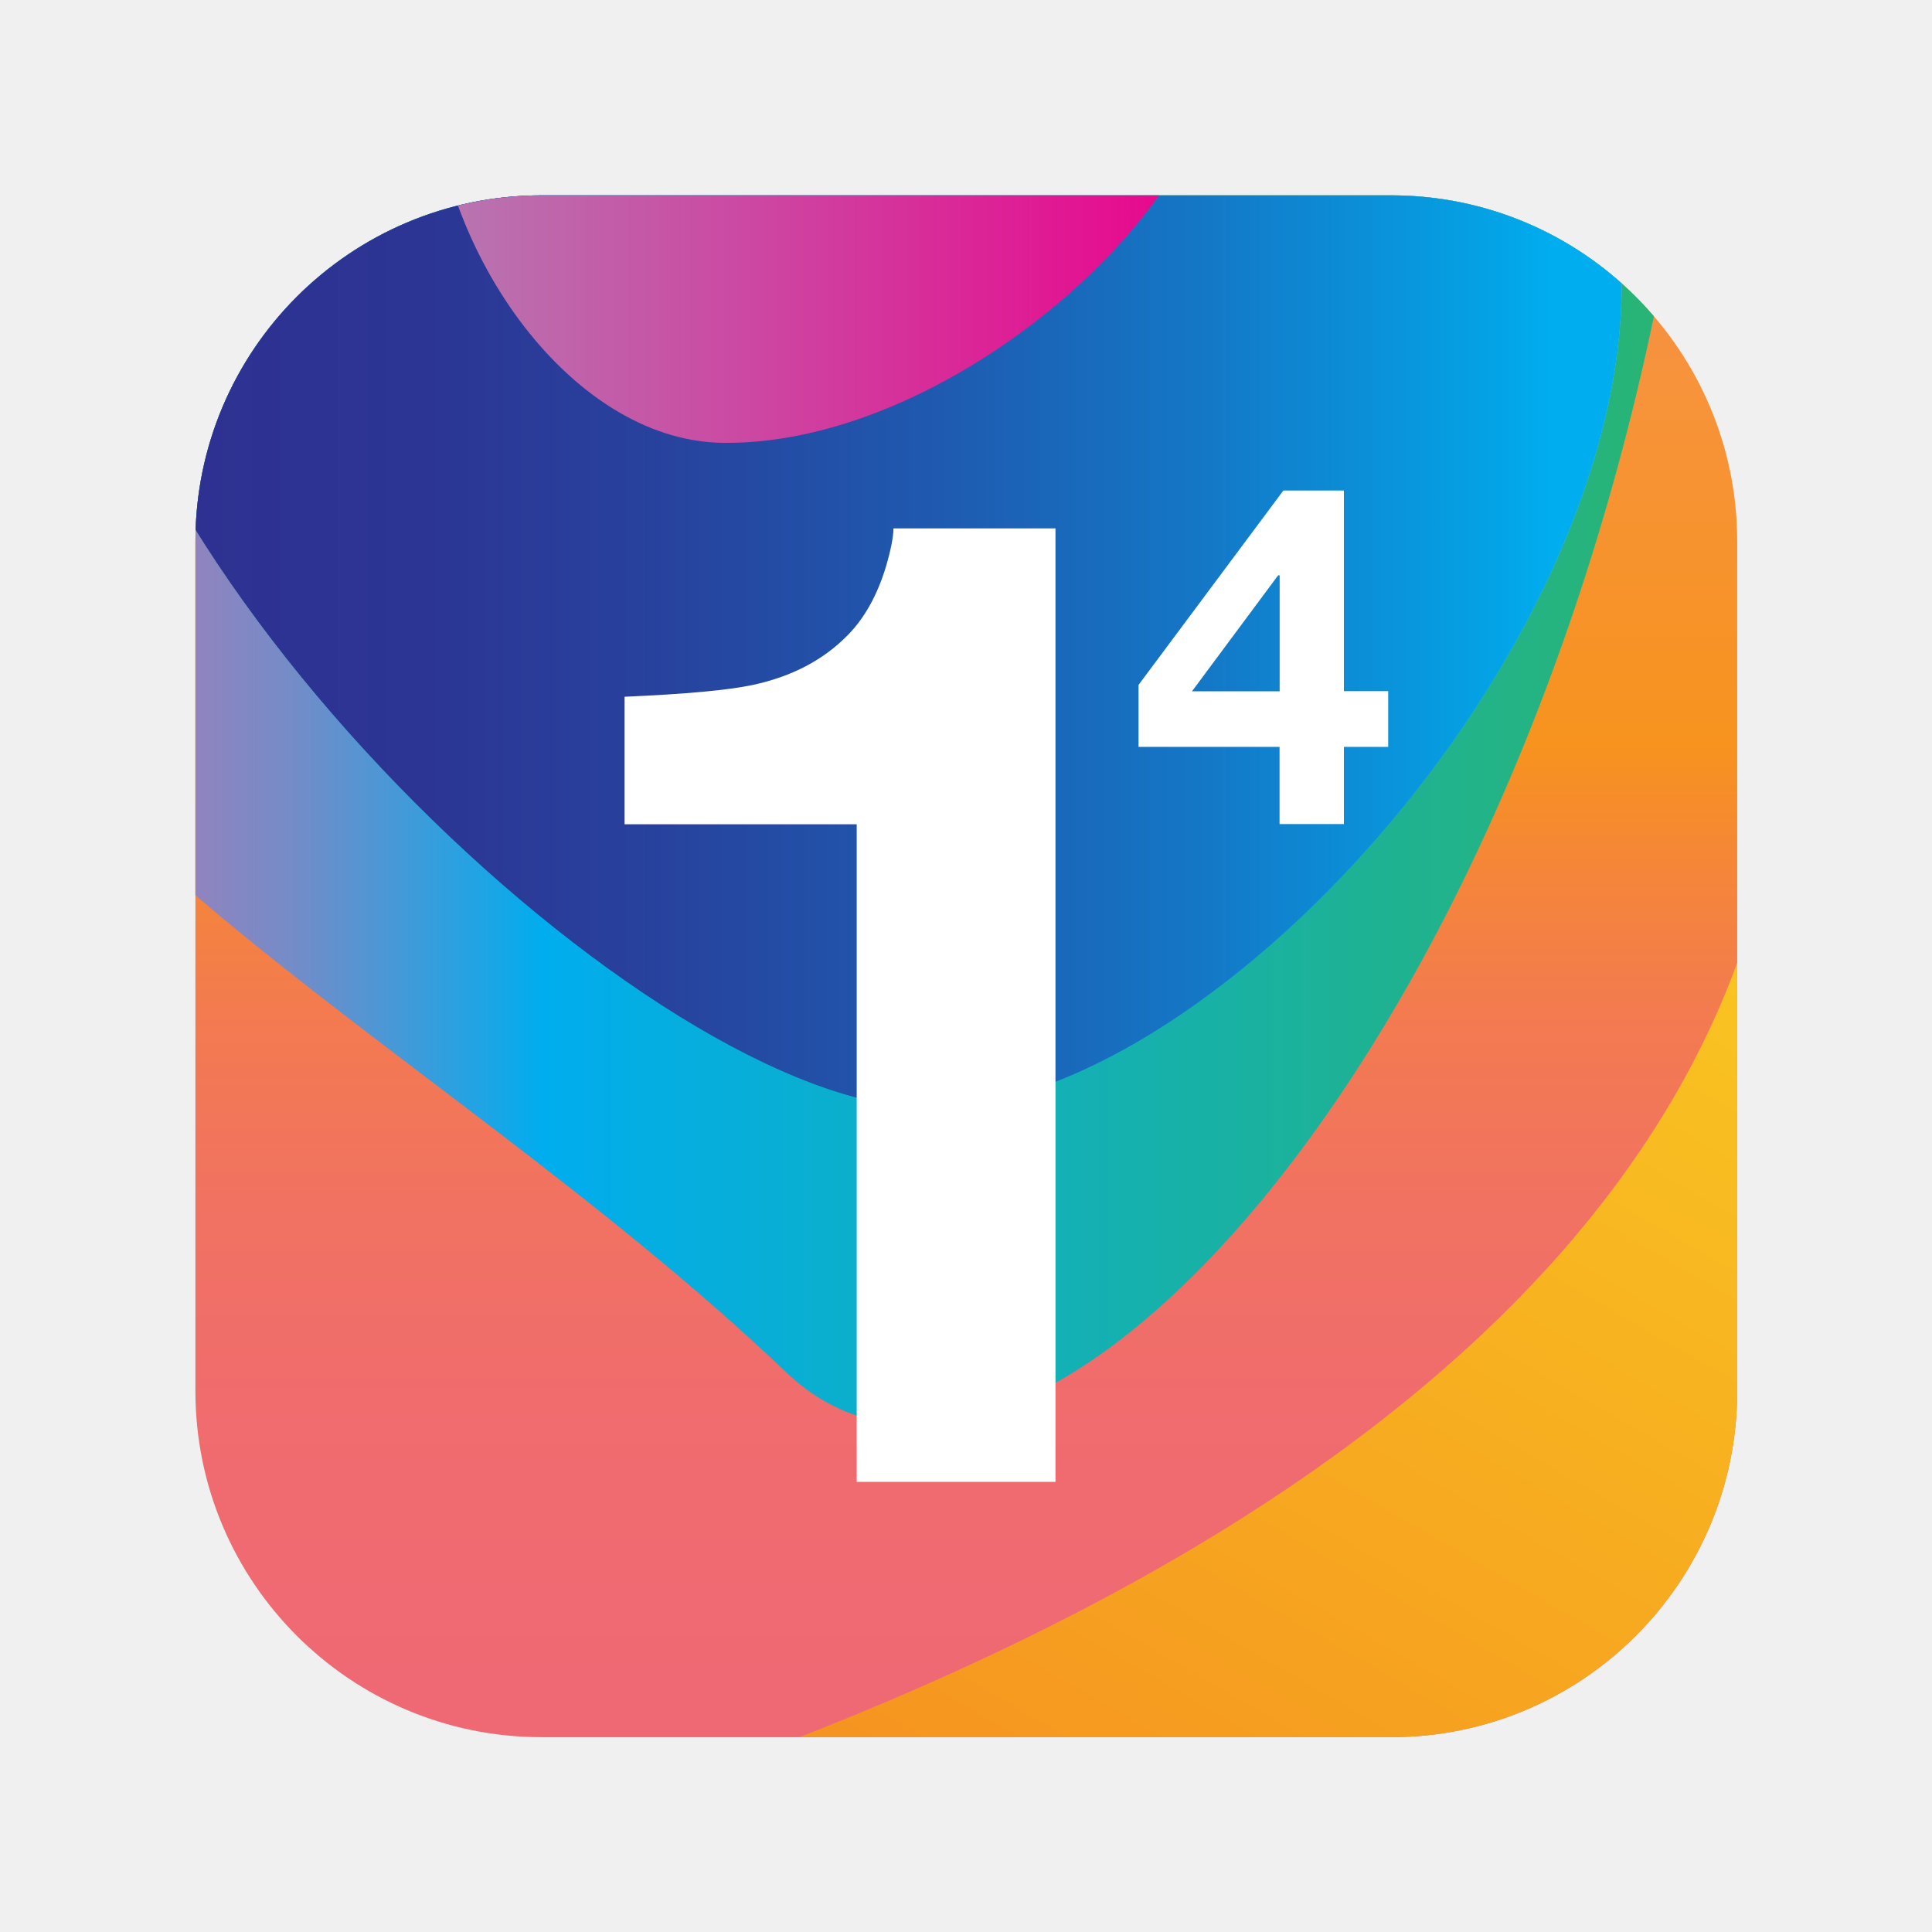
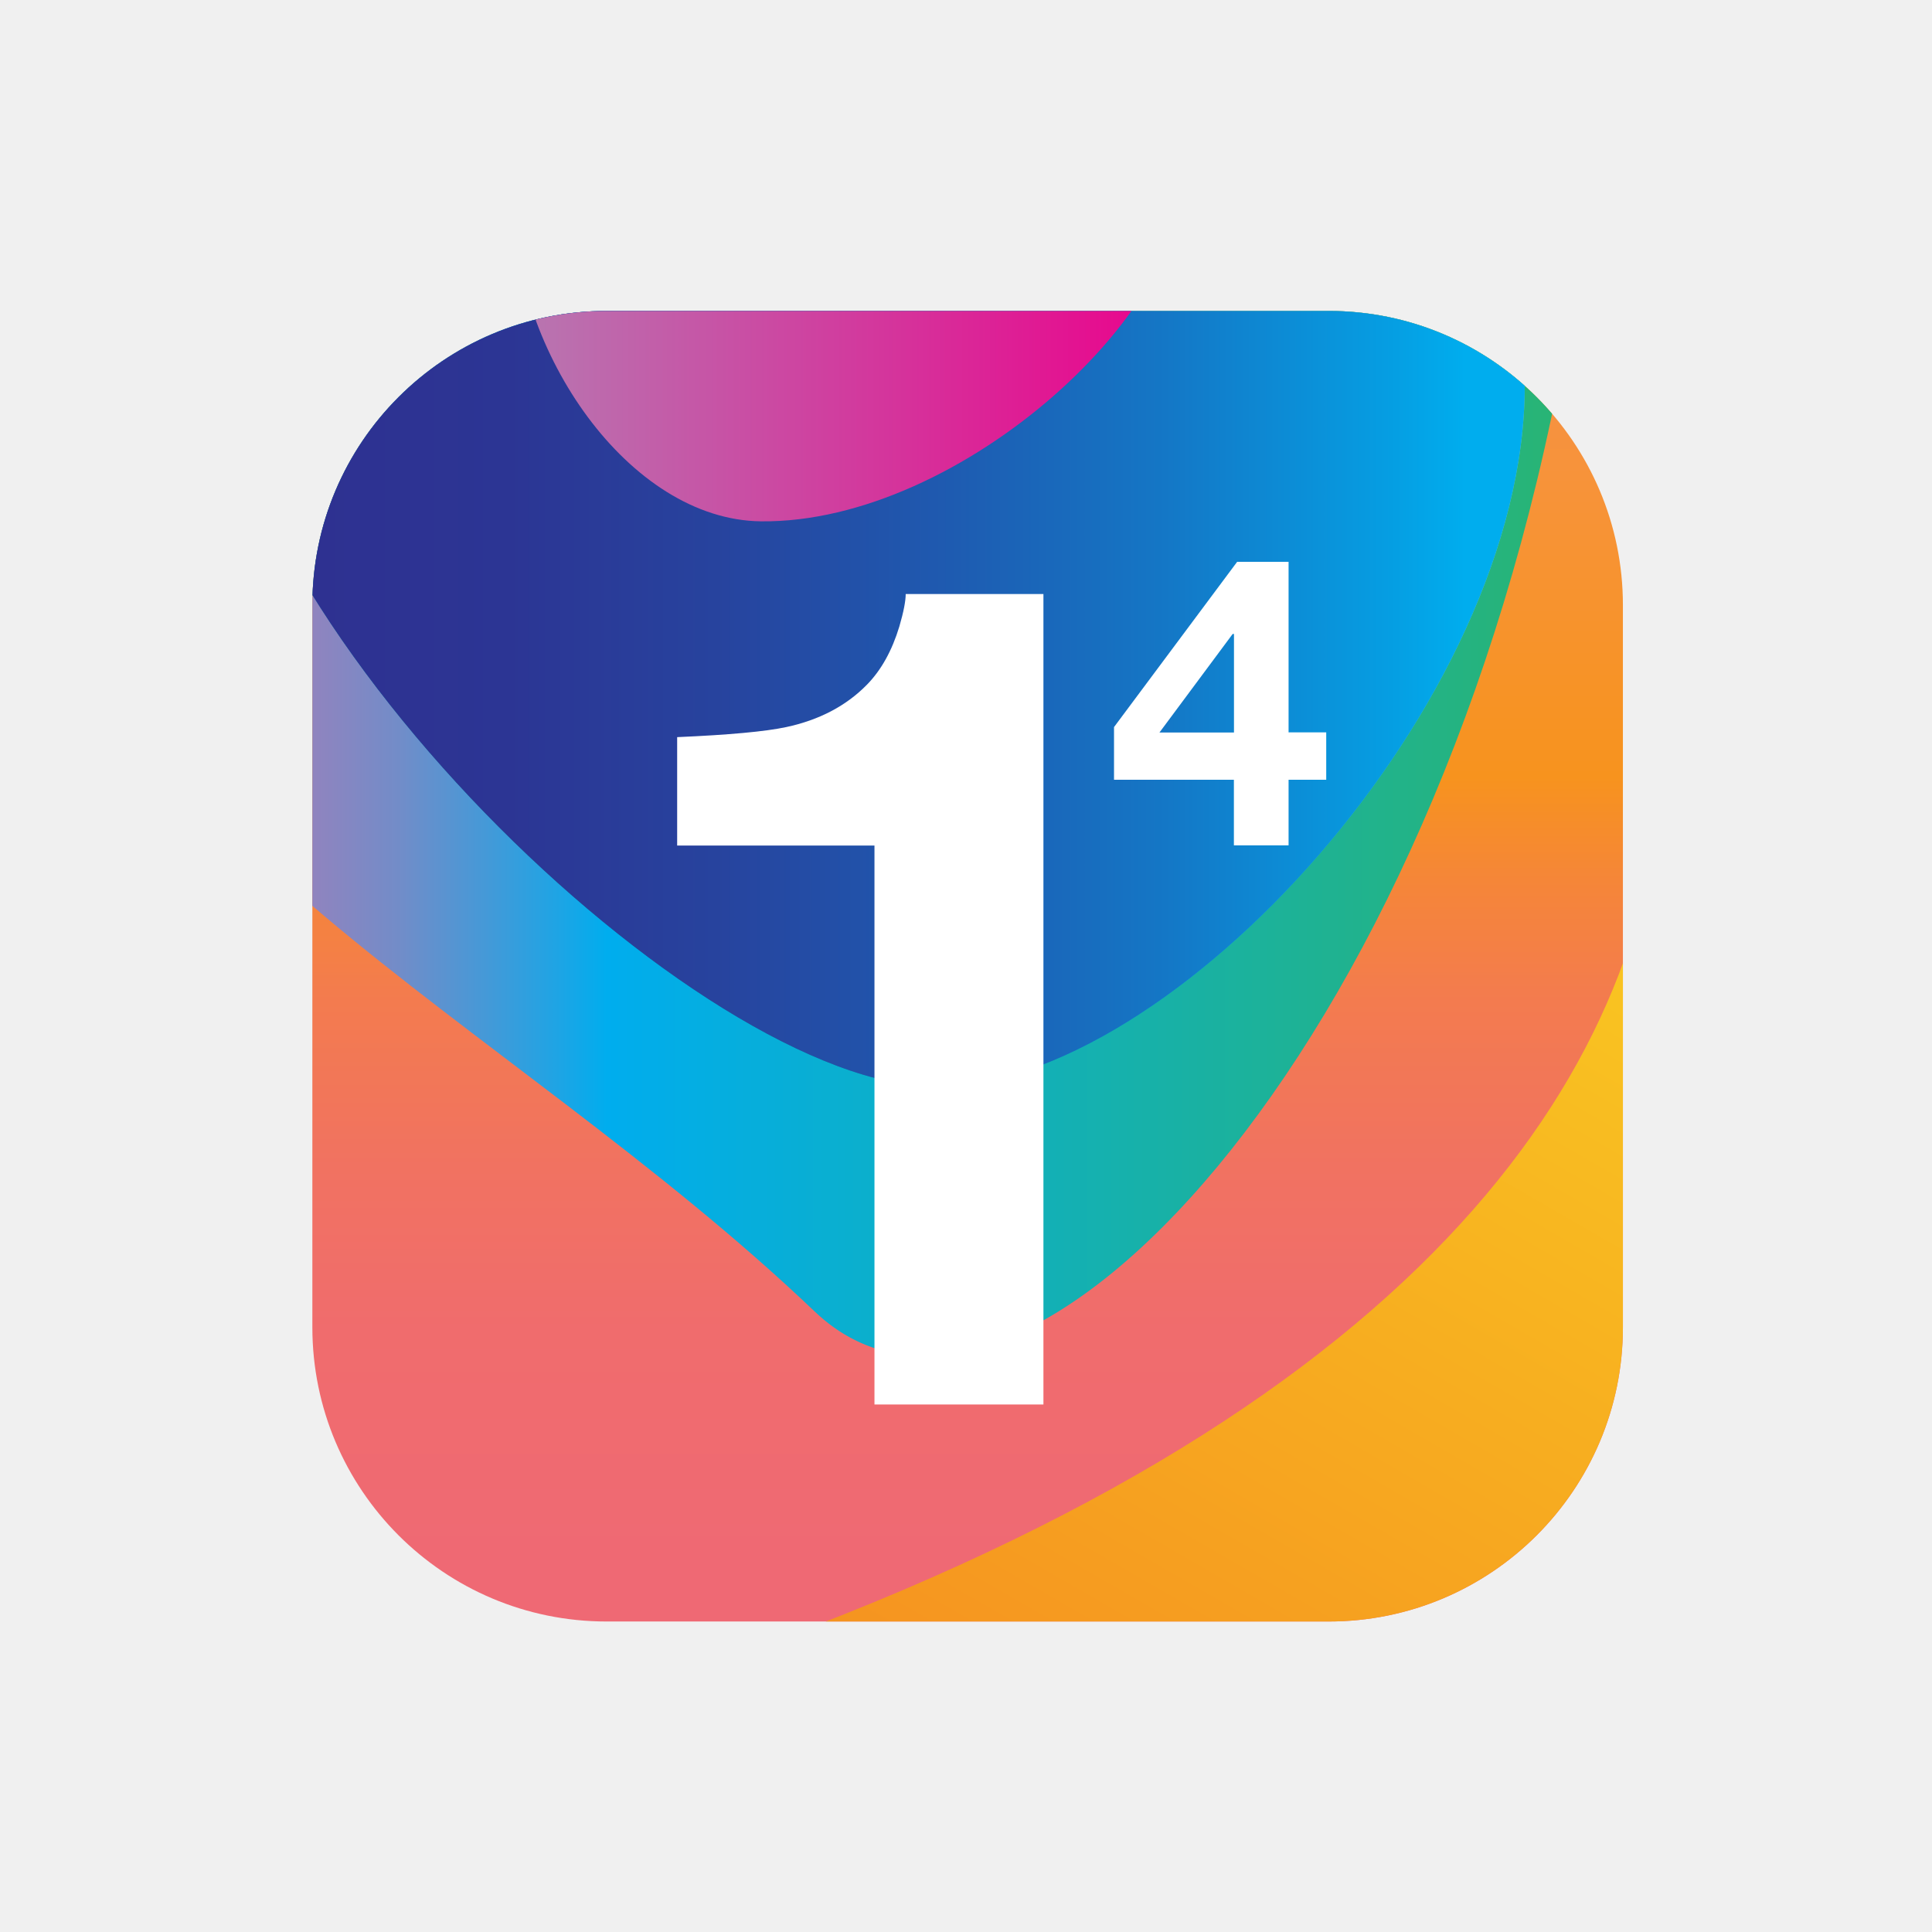
<svg xmlns="http://www.w3.org/2000/svg" viewBox="0 0 48 48">
-   <g transform="translate(4.76 4.8) scale(0.8)">
+   <g transform="translate(7.68 7.68) scale(0.68)">
    <g transform="translate(0.030865 0) scale(0.102883)">
      <defs>
        <clipPath id="SVG-IOS-app-icon-clip-path">
          <rect width="465.41" height="465.41" x=".85" y=".65" rx="104.5" fill="none" />
        </clipPath>
        <linearGradient id="SVG-IOS-app-icon-linear-gradient" x1="-1946.56" x2="-1218.16" y1="-5061.71" y2="-5061.71" gradientTransform="rotate(-90 1978.4 -3270.79)" gradientUnits="userSpaceOnUse">
          <stop offset="0" stop-color="#ef6876" />
          <stop offset=".28" stop-color="#ef6974" />
          <stop offset=".4" stop-color="#f06c6d" />
          <stop offset=".48" stop-color="#f17261" />
          <stop offset=".56" stop-color="#f37b4f" />
          <stop offset=".62" stop-color="#f58638" />
          <stop offset=".67" stop-color="#f7931e" />
          <stop offset=".99" stop-color="#f6925b" />
        </linearGradient>
        <linearGradient id="SVG-IOS-app-icon-linear-gradient-2" x1="42.16" x2="486.65" y1="773.41" y2="3.53" gradientTransform="rotate(180 274.4 339.58)" gradientUnits="userSpaceOnUse">
          <stop offset="0" stop-color="#fcee21" />
          <stop offset=".88" stop-color="#f48120" />
        </linearGradient>
        <linearGradient id="SVG-IOS-app-icon-linear-gradient-3" x1="226.49" x2="226.49" y1="688.23" y2="-68.38" gradientTransform="rotate(180 274.4 339.58)" gradientUnits="userSpaceOnUse">
          <stop offset=".45" stop-color="#f0b636" />
          <stop offset=".68" stop-color="#f16137" />
          <stop offset=".99" stop-color="#f0b636" />
        </linearGradient>
        <linearGradient id="SVG-IOS-app-icon-linear-gradient-4" x1="101.89" x2="635.43" y1="523.23" y2="523.23" gradientTransform="rotate(180 274.4 339.58)" gradientUnits="userSpaceOnUse">
          <stop offset="0" stop-color="#29b473" />
          <stop offset=".64" stop-color="#00adee" />
          <stop offset=".67" stop-color="#1ca5e5" />
          <stop offset=".73" stop-color="#4c97d5" />
          <stop offset=".78" stop-color="#738cc8" />
          <stop offset=".84" stop-color="#9283be" />
          <stop offset=".9" stop-color="#a87db7" />
          <stop offset=".95" stop-color="#b679b2" />
          <stop offset="1" stop-color="#ba78b1" />
        </linearGradient>
        <linearGradient id="SVG-IOS-app-icon-linear-gradient-5" x1="204.19" x2="487.03" y1="783.39" y2="500.55" gradientTransform="rotate(180 274.4 339.58)" gradientUnits="userSpaceOnUse">
          <stop offset=".23" stop-color="#84cba8" />
          <stop offset=".59" stop-color="#00adee" />
          <stop offset=".94" stop-color="#008faf" />
          <stop offset="1" stop-color="#0089a4" />
        </linearGradient>
        <linearGradient id="SVG-IOS-app-icon-linear-gradient-6" x1="138.4" x2="548.4" y1="663.76" y2="663.76" gradientTransform="rotate(180 274.4 339.58)" gradientUnits="userSpaceOnUse">
          <stop offset="0" stop-color="#00adee" />
          <stop offset=".06" stop-color="#059fe3" />
          <stop offset=".26" stop-color="#1477c6" />
          <stop offset=".46" stop-color="#1f59af" />
          <stop offset=".65" stop-color="#27439e" />
          <stop offset=".83" stop-color="#2c3594" />
          <stop offset="1" stop-color="#2e3191" />
        </linearGradient>
        <linearGradient id="SVG-IOS-app-icon-linear-gradient-7" x1="239.07" x2="476.4" y1="726.49" y2="726.49" gradientTransform="rotate(180 274.4 339.58)" gradientUnits="userSpaceOnUse">
          <stop offset="0" stop-color="#eb008b" />
          <stop offset="1" stop-color="#b778b1" />
        </linearGradient>
      </defs>
      <g clip-path="url(#SVG-IOS-app-icon-clip-path)">
        <path fill="url(#SVG-IOS-app-icon-linear-gradient)" d="M187.75-74.23C490-74.23 735 88.83 735 290S490 654.2 187.8 654.2s-561.38-.31-547.19-364.2C-347.6-14-114.46-74.23 187.75-74.23z" />
        <path fill="#ffdc00" d="M569.53 119.37C566.39 88.24 557 43 527.7-3.16c-86.53-136.55-273.16-165.93-280.06-153.51C242.85-148 325.5-120.54 410.33-30a561 561 0 0 1 106.91 164.7" />
        <path fill="#f6d10c" d="M592.77 119.37C589.63 88.24 580.2 43 550.93-3.16c-86.53-136.55-273.15-165.93-280-153.51C266.08-148 348.74-120.54 433.56-30a560.76 560.76 0 0 1 106.91 164.7" />
        <path fill="url(#SVG-IOS-app-icon-linear-gradient-2)" d="M262.4 618C698.17 434.44 636.4 37.3 607.12-8.89c-86.53-136.56-379.31-160.2-386.21-147.78-4.79 8.63 40.65 12 142.49 82.84 115.29 80.21 275 393-242 562C71.59 504.45-18.6 524-70.6 599" />
        <path fill="url(#SVG-IOS-app-icon-linear-gradient-3)" d="M594.11-9.06c33.51 156.24 2.95 214.22 1.44 255.59C592.4 333 483 518.7 313.4 489c-177-31-367.14 186.54-338.85 229.21 13.89 20.95 245.2 85.87 406.05-87.83 15.5-16.74 109.87-48.29 146.34-83.22C653.61 425.86 621.29 410.75 654.77 369c41.05-51.25 2.31-166.28-18-263.66" />
        <path fill="url(#SVG-IOS-app-icon-linear-gradient-4)" d="M-86.62 69.47C-86.62-42.9 76.36-51 179.2-51s286.19-44.38 266.2 66.2c-45 249-194.65 409-266.2 340.74C69.09 250.88-86.62 181.84-86.62 69.47z" />
        <path fill="url(#SVG-IOS-app-icon-linear-gradient-5)" d="M-35.6-2.83c0-112.37 169.31-87.41 252.93-87.41S431.4-85.2 431.4 27.17s-125.38 249-209 249-258-166.63-258-279z" />
        <path fill="url(#SVG-IOS-app-icon-linear-gradient-6)" d="M-35.6-2.83c0-112.37,169.31-87.41,252.93-87.41S431.4-85.2,431.4,27.17s-125.38,249-209,249S-35.6,109.54-35.6-2.83Z" />
        <path fill="url(#SVG-IOS-app-icon-linear-gradient-7)" d="M72.4-37.83c0-52.81 50-132.17 97-132.17s133.24 66.73 140 119.17c6.34 49.13-78 127-149.26 126.19C113.24 74.82 72.4 15 72.4-37.83z" />
      </g>
      <path d="M-223.93-456.05h925.85V855h-925.85z" fill="none" transform="rotate(180 239 199.48)" />
      <path d="M130.4 190.5V152q27.66-1.2 38.73-3.57 17.64-3.78 28.7-15.09 7.57-7.74 11.48-20.65 2.25-7.74 2.25-11.51h48.91V389h-60V190.5zM285.54 167.13v-18.7l43.72-58.68h18.27v60.55h13.37v16.83h-13.37v23.3h-19.42v-23.3zm42.14-51.78l-26 35h26.46v-35z" fill="#fff" />
    </g>
  </g>
</svg>
